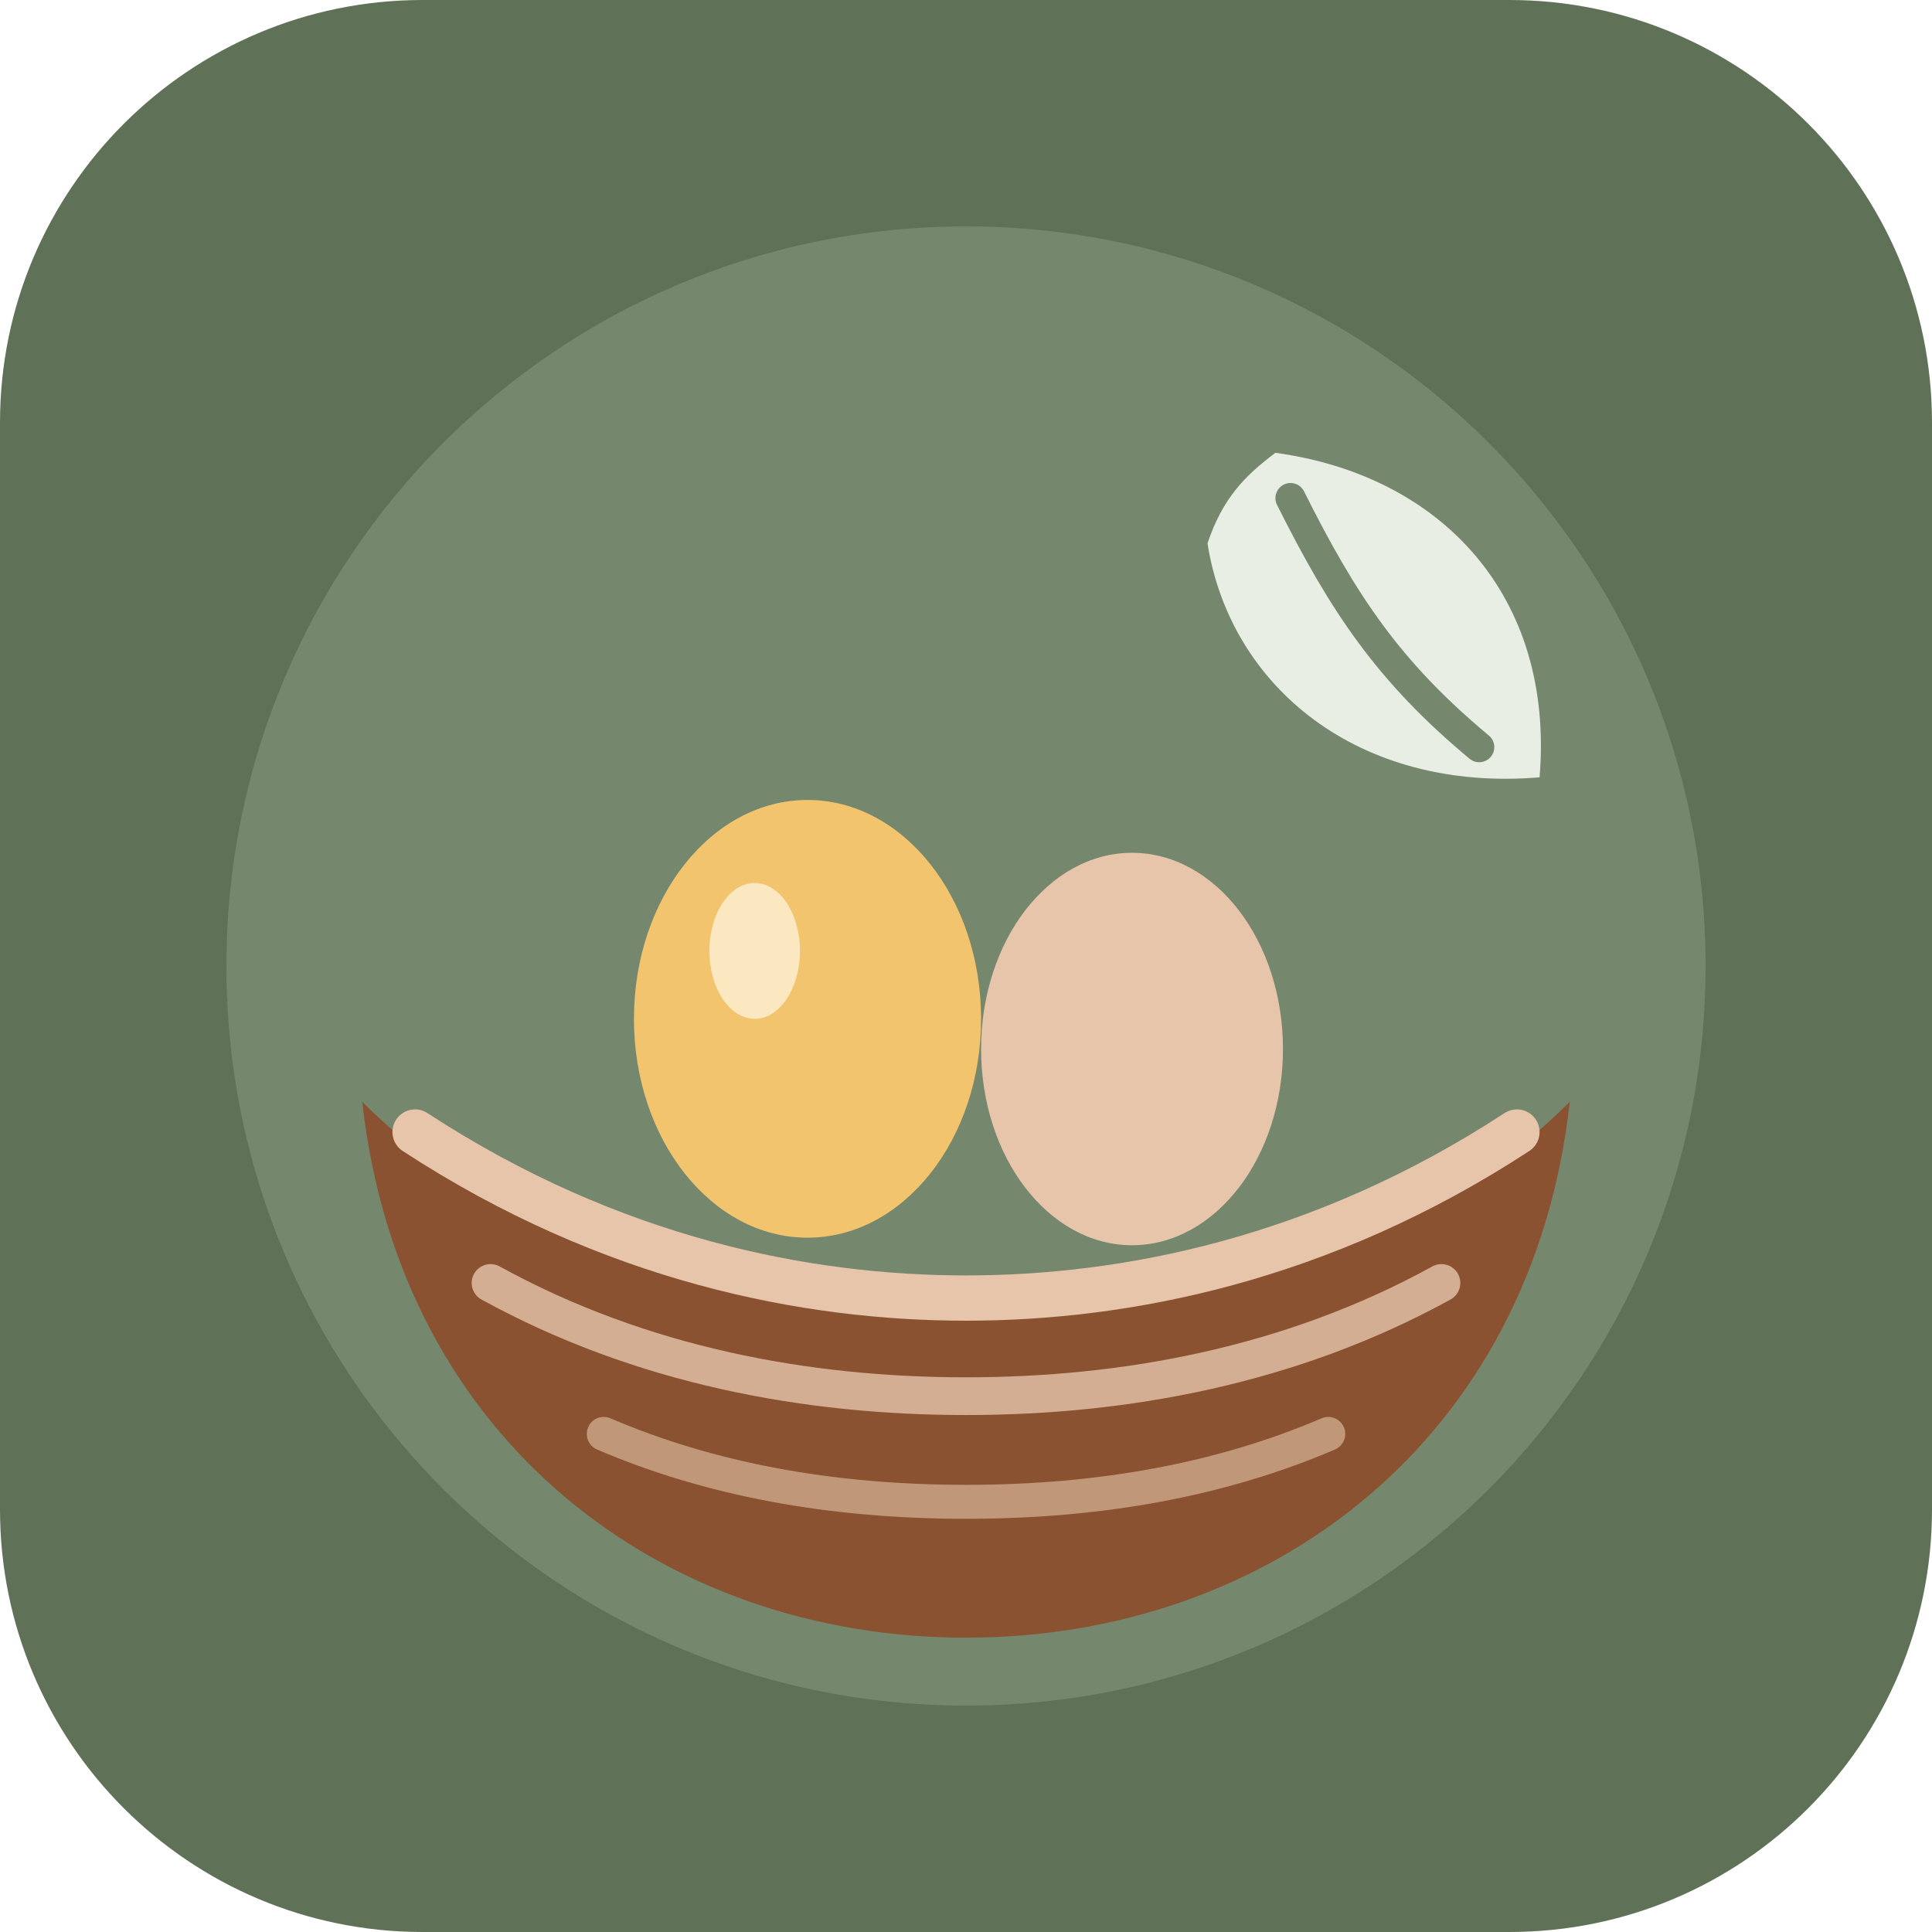
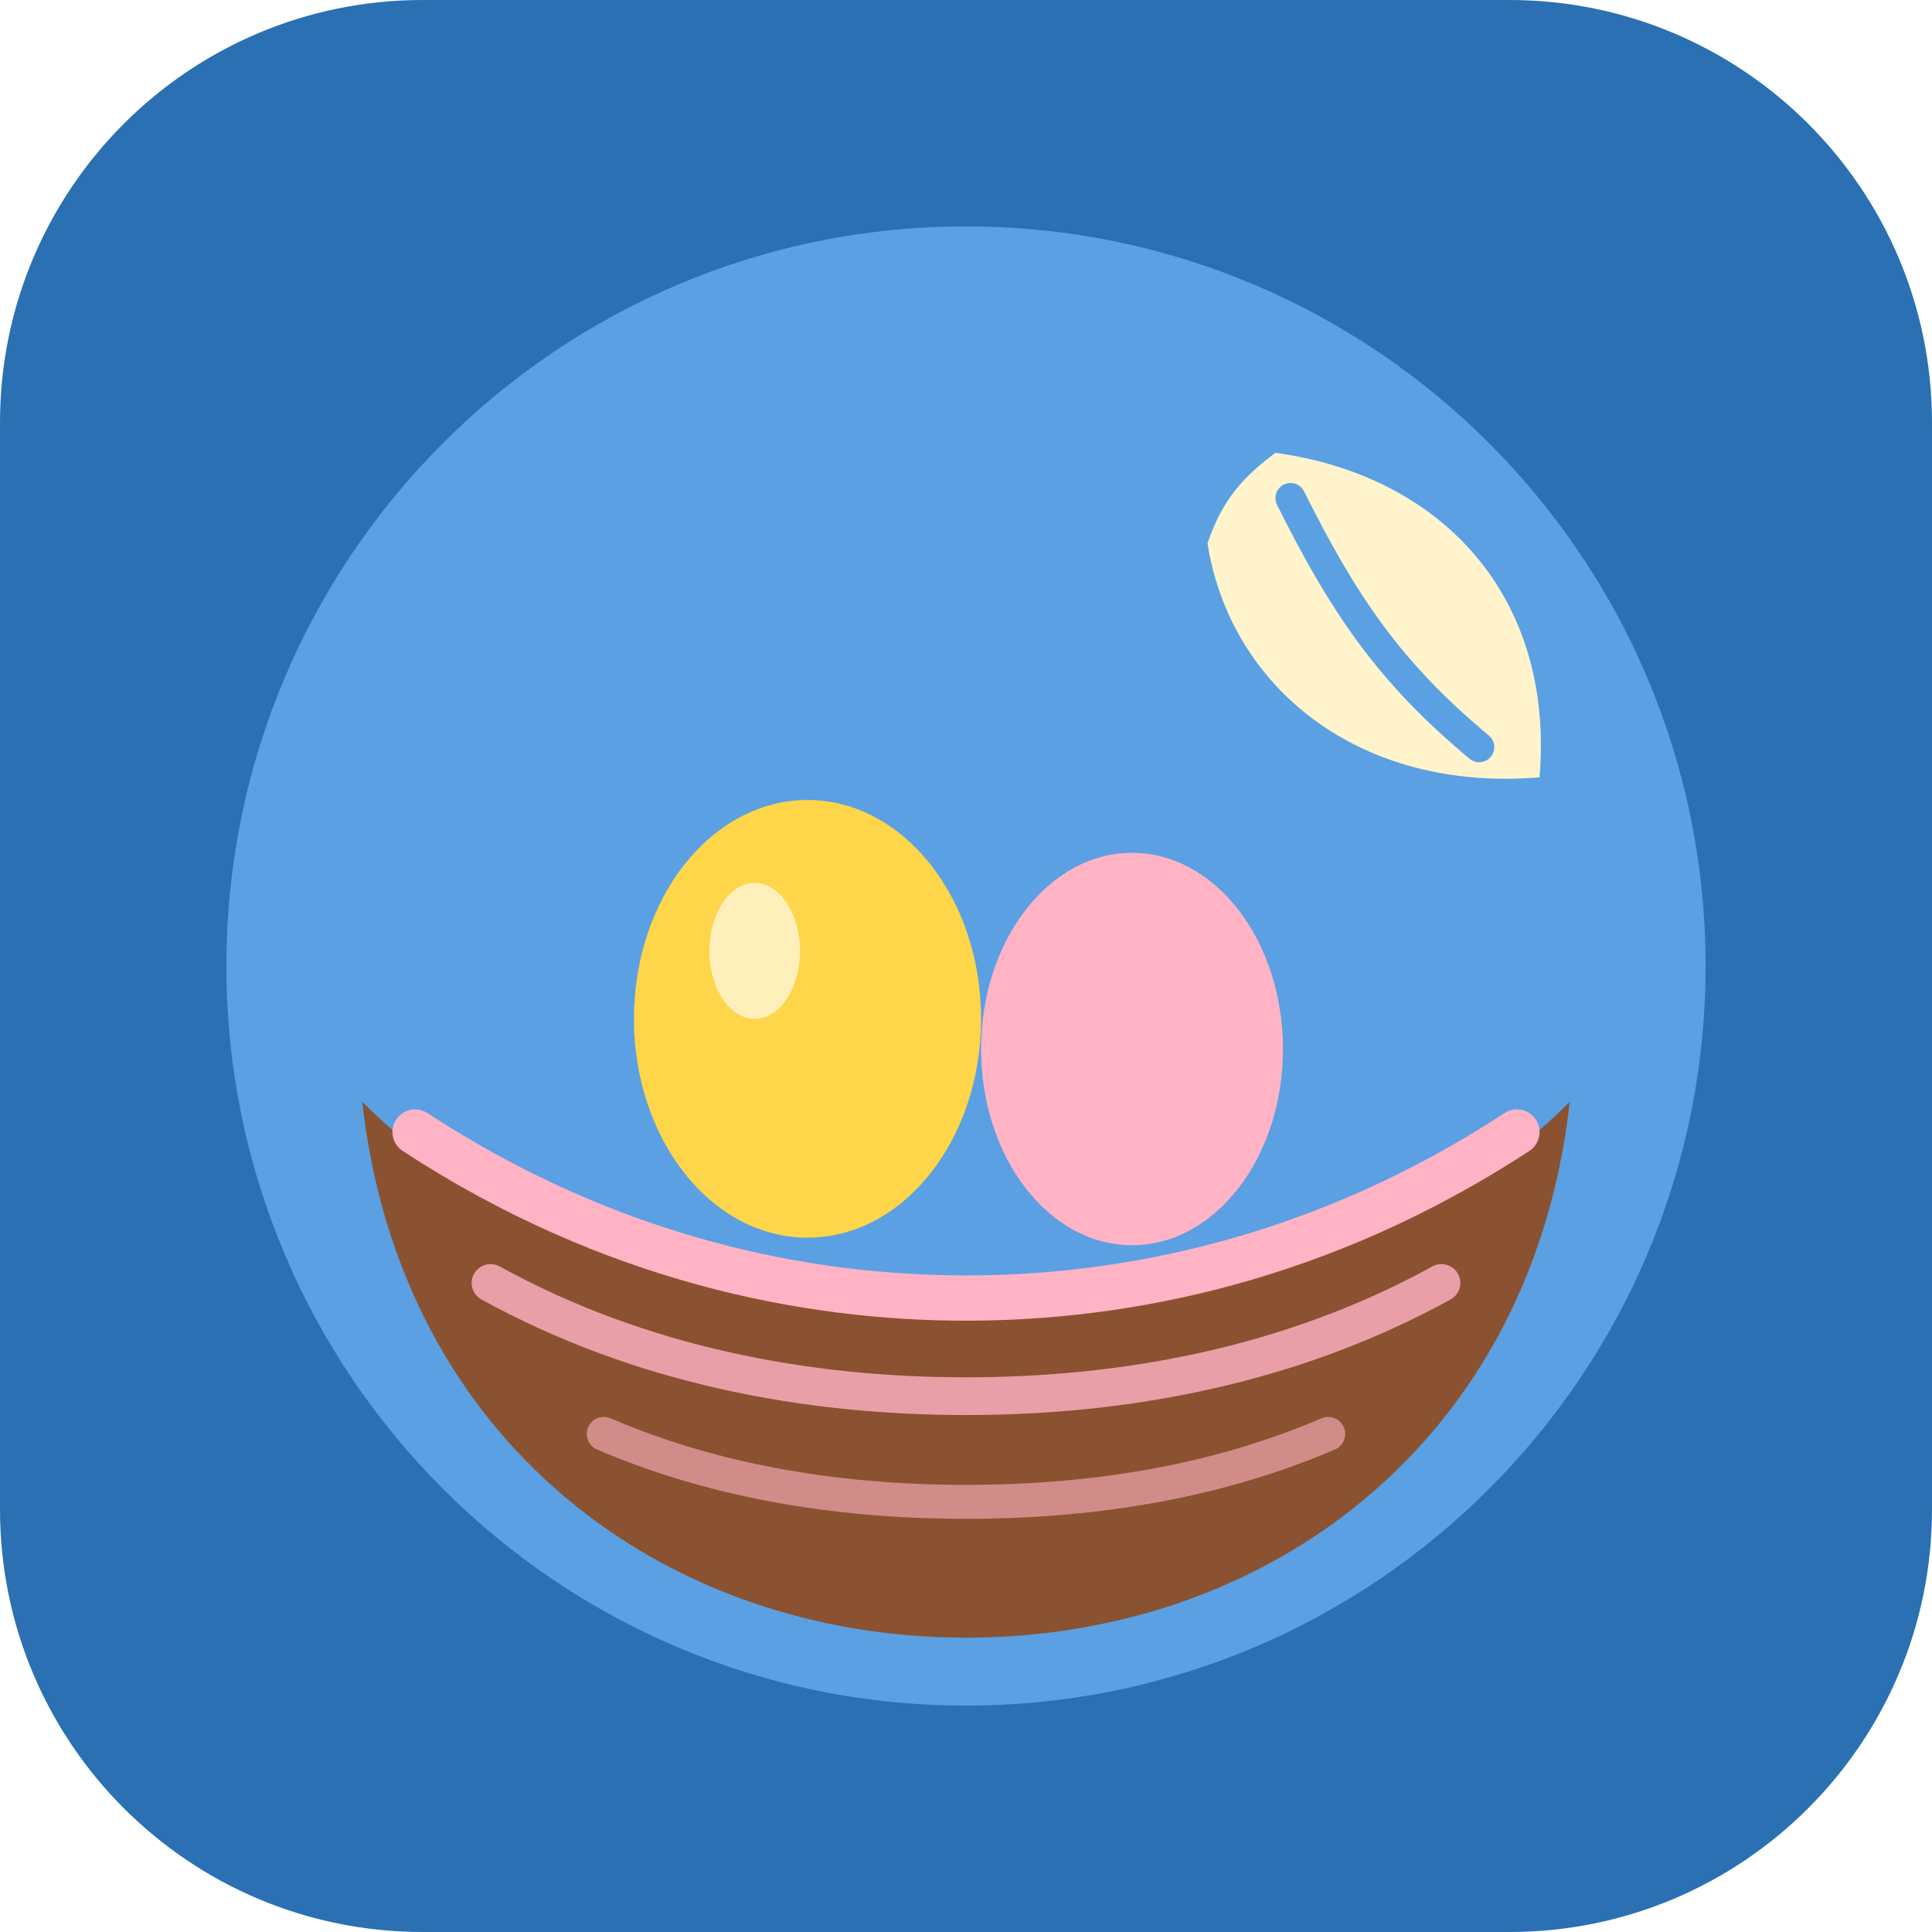
<svg xmlns="http://www.w3.org/2000/svg" viewBox="0 0 512 512" role="img" aria-label="Nest Quest">
-   <rect width="512" height="512" rx="112" fill="#5f7157" />
-   <circle cx="256" cy="256" r="196" fill="#75876d" />
-   <path d="M338 120c44 6 74 38 70 86-48 4-82-24-88-62 4-12 10-18 18-24z" fill="#e8eee3" />
-   <path d="M342 132c14 28 26 46 50 66" fill="none" stroke="#75876d" stroke-width="8" stroke-linecap="round" />
-   <ellipse cx="214" cy="270" rx="46" ry="58" fill="#f2c46d" />
-   <ellipse cx="300" cy="278" rx="40" ry="52" fill="#e6c5ab" />
-   <ellipse cx="200" cy="252" rx="12" ry="18" fill="#fdf3dc" opacity=".75" />
+   <rect width="512" height="512" rx="112" fill="#2a70b3" />
+   <circle cx="256" cy="256" r="196" fill="#5aa0e3" />
+   <path d="M338 120c44 6 74 38 70 86-48 4-82-24-88-62 4-12 10-18 18-24z" fill="#fff4cc" />
+   <path d="M342 132c14 28 26 46 50 66" fill="none" stroke="#5aa0e3" stroke-width="8" stroke-linecap="round" />
+   <ellipse cx="214" cy="270" rx="46" ry="58" fill="#ffd54a" />
+   <ellipse cx="300" cy="278" rx="40" ry="52" fill="#ffb3c4" />
+   <ellipse cx="200" cy="252" rx="12" ry="18" fill="#fff9e0" opacity=".75" />
  <path d="M96 292c10 90 80 142 160 142s150-52 160-142c-40 40-100 56-160 56S136 332 96 292z" fill="#8a5230" />
-   <path d="M110 300c52 34 104 44 146 44s94-10 146-44" fill="none" stroke="#e6c5ab" stroke-width="12" stroke-linecap="round" />
-   <path d="M130 340c40 22 84 30 126 30s86-8 126-30" fill="none" stroke="#e6c5ab" stroke-width="10" stroke-linecap="round" opacity=".8" />
-   <path d="M160 380c28 12 60 18 96 18s68-6 96-18" fill="none" stroke="#e6c5ab" stroke-width="9" stroke-linecap="round" opacity=".6" />
+   <path d="M110 300c52 34 104 44 146 44s94-10 146-44" fill="none" stroke="#ffb3c4" stroke-width="12" stroke-linecap="round" />
+   <path d="M130 340c40 22 84 30 126 30s86-8 126-30" fill="none" stroke="#ffb3c4" stroke-width="10" stroke-linecap="round" opacity=".8" />
+   <path d="M160 380c28 12 60 18 96 18s68-6 96-18" fill="none" stroke="#ffb3c4" stroke-width="9" stroke-linecap="round" opacity=".6" />
</svg>
